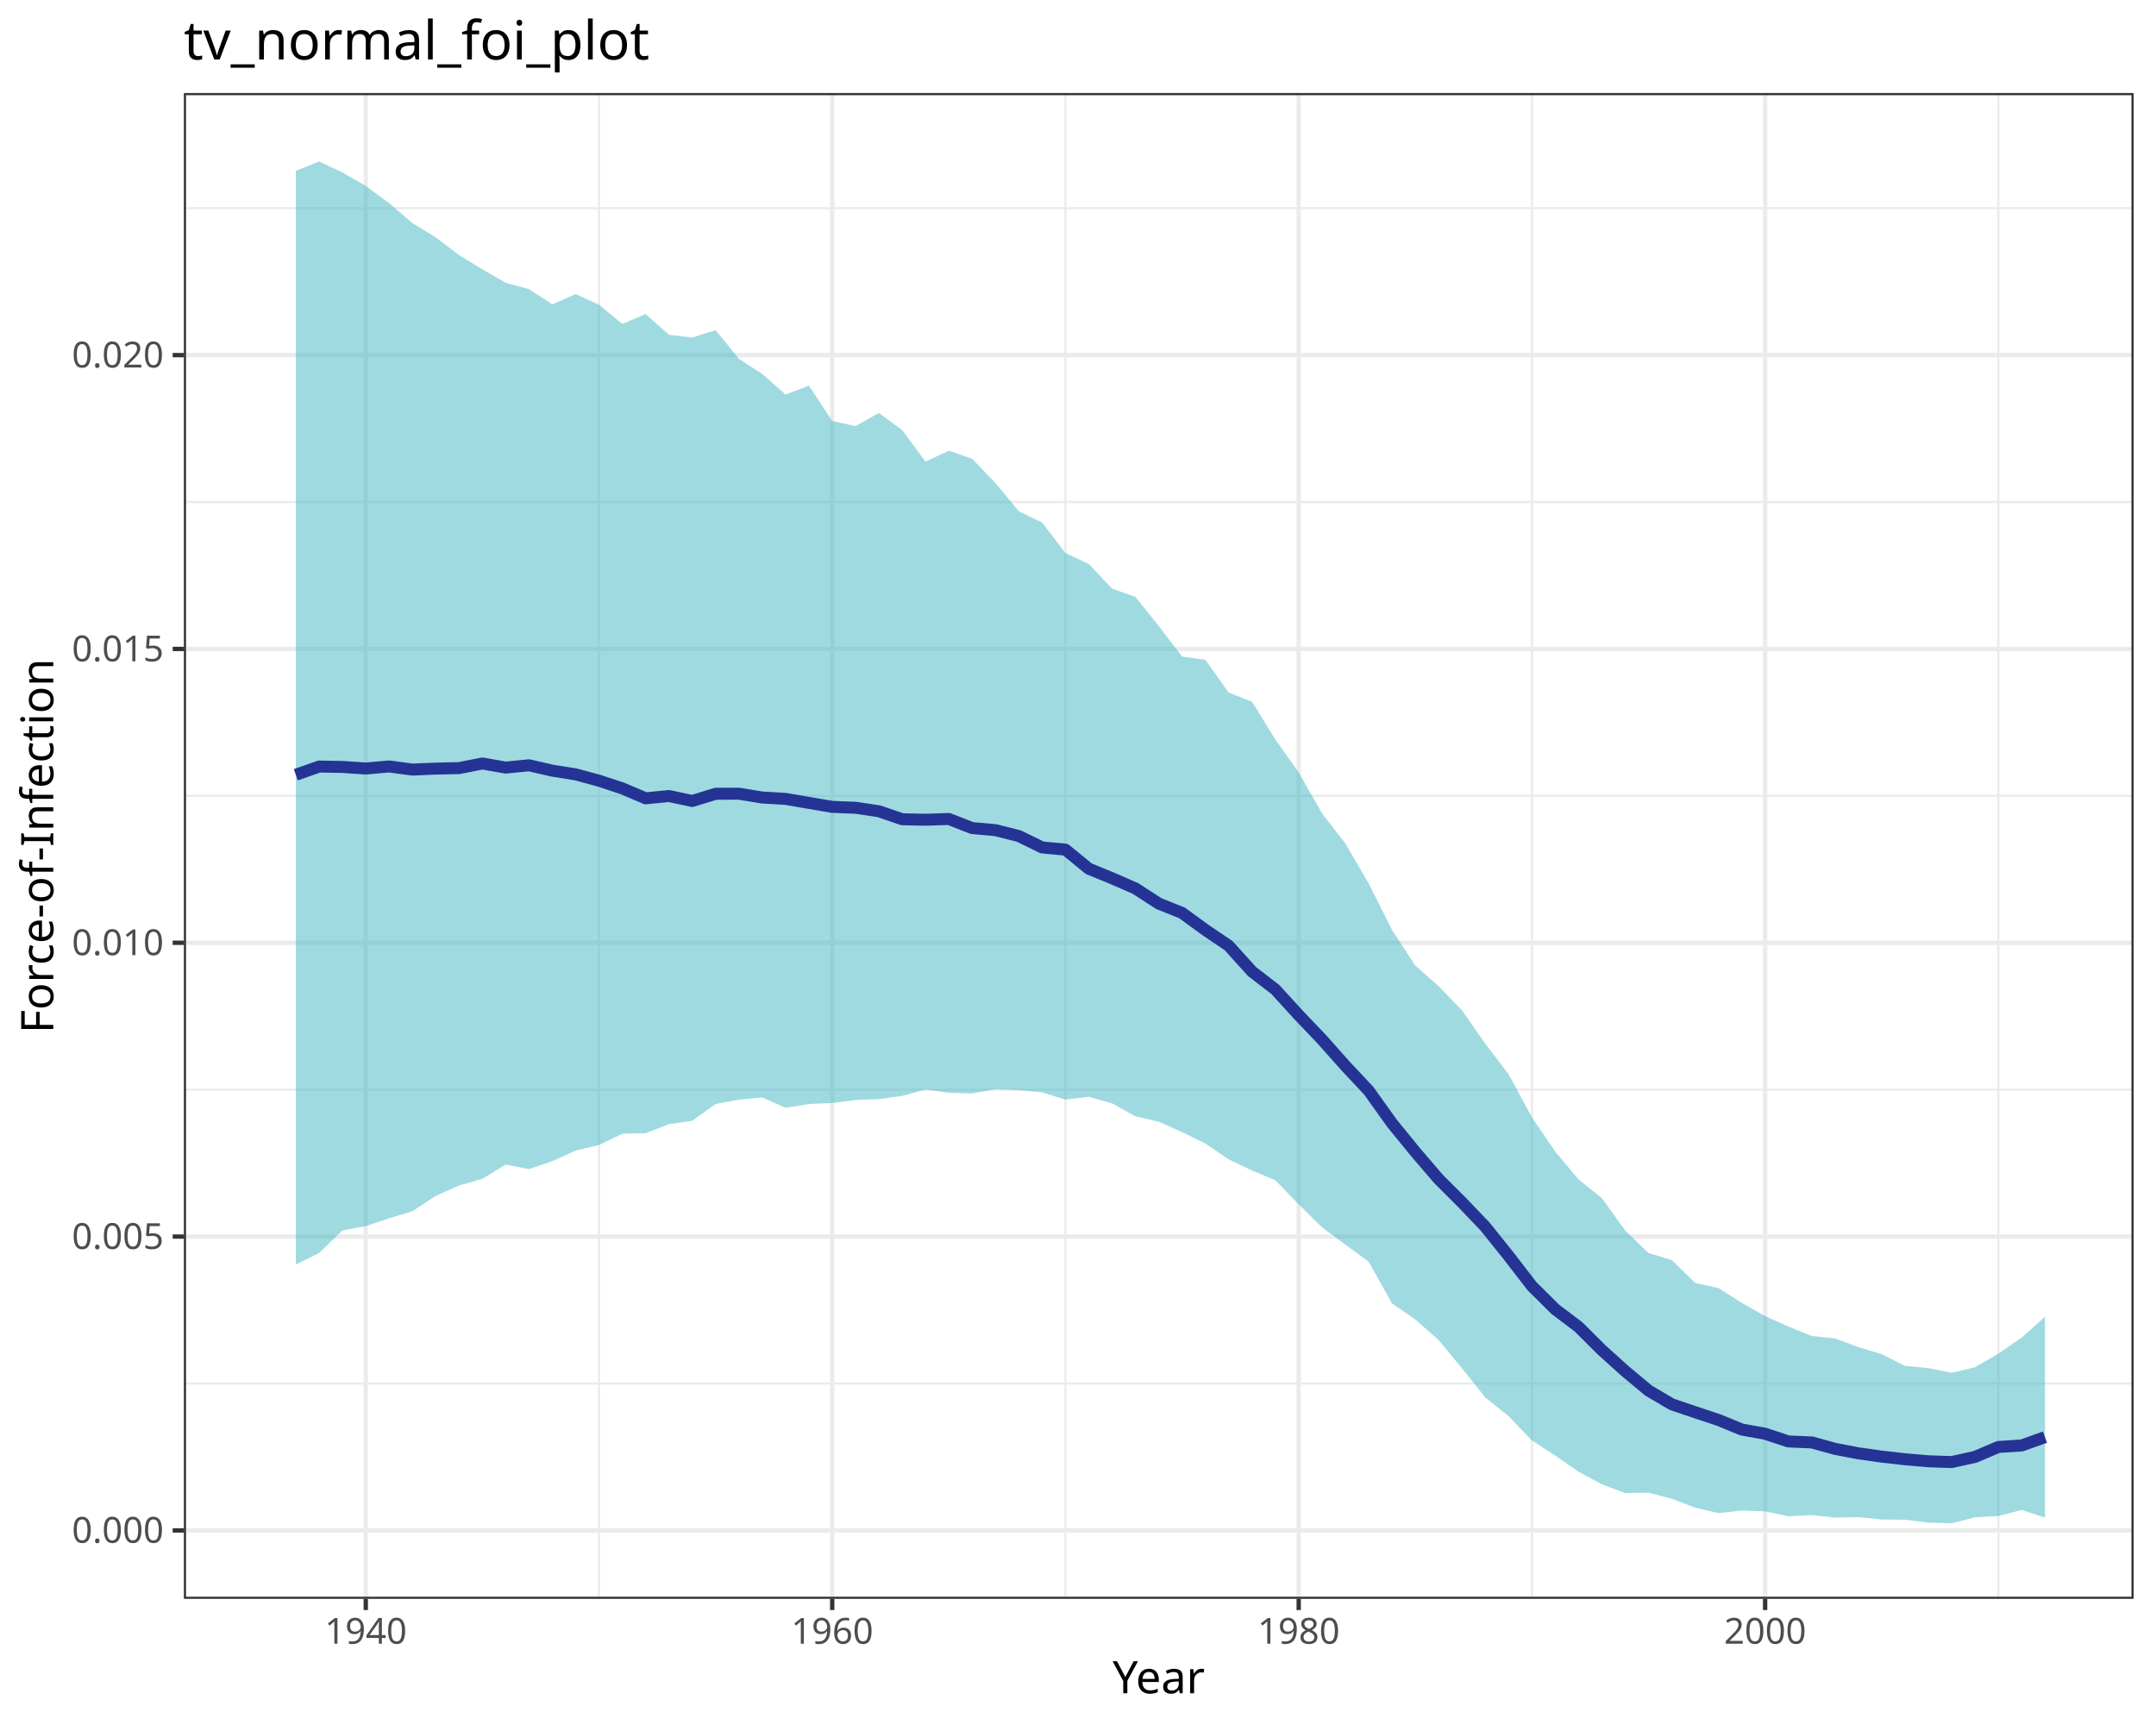
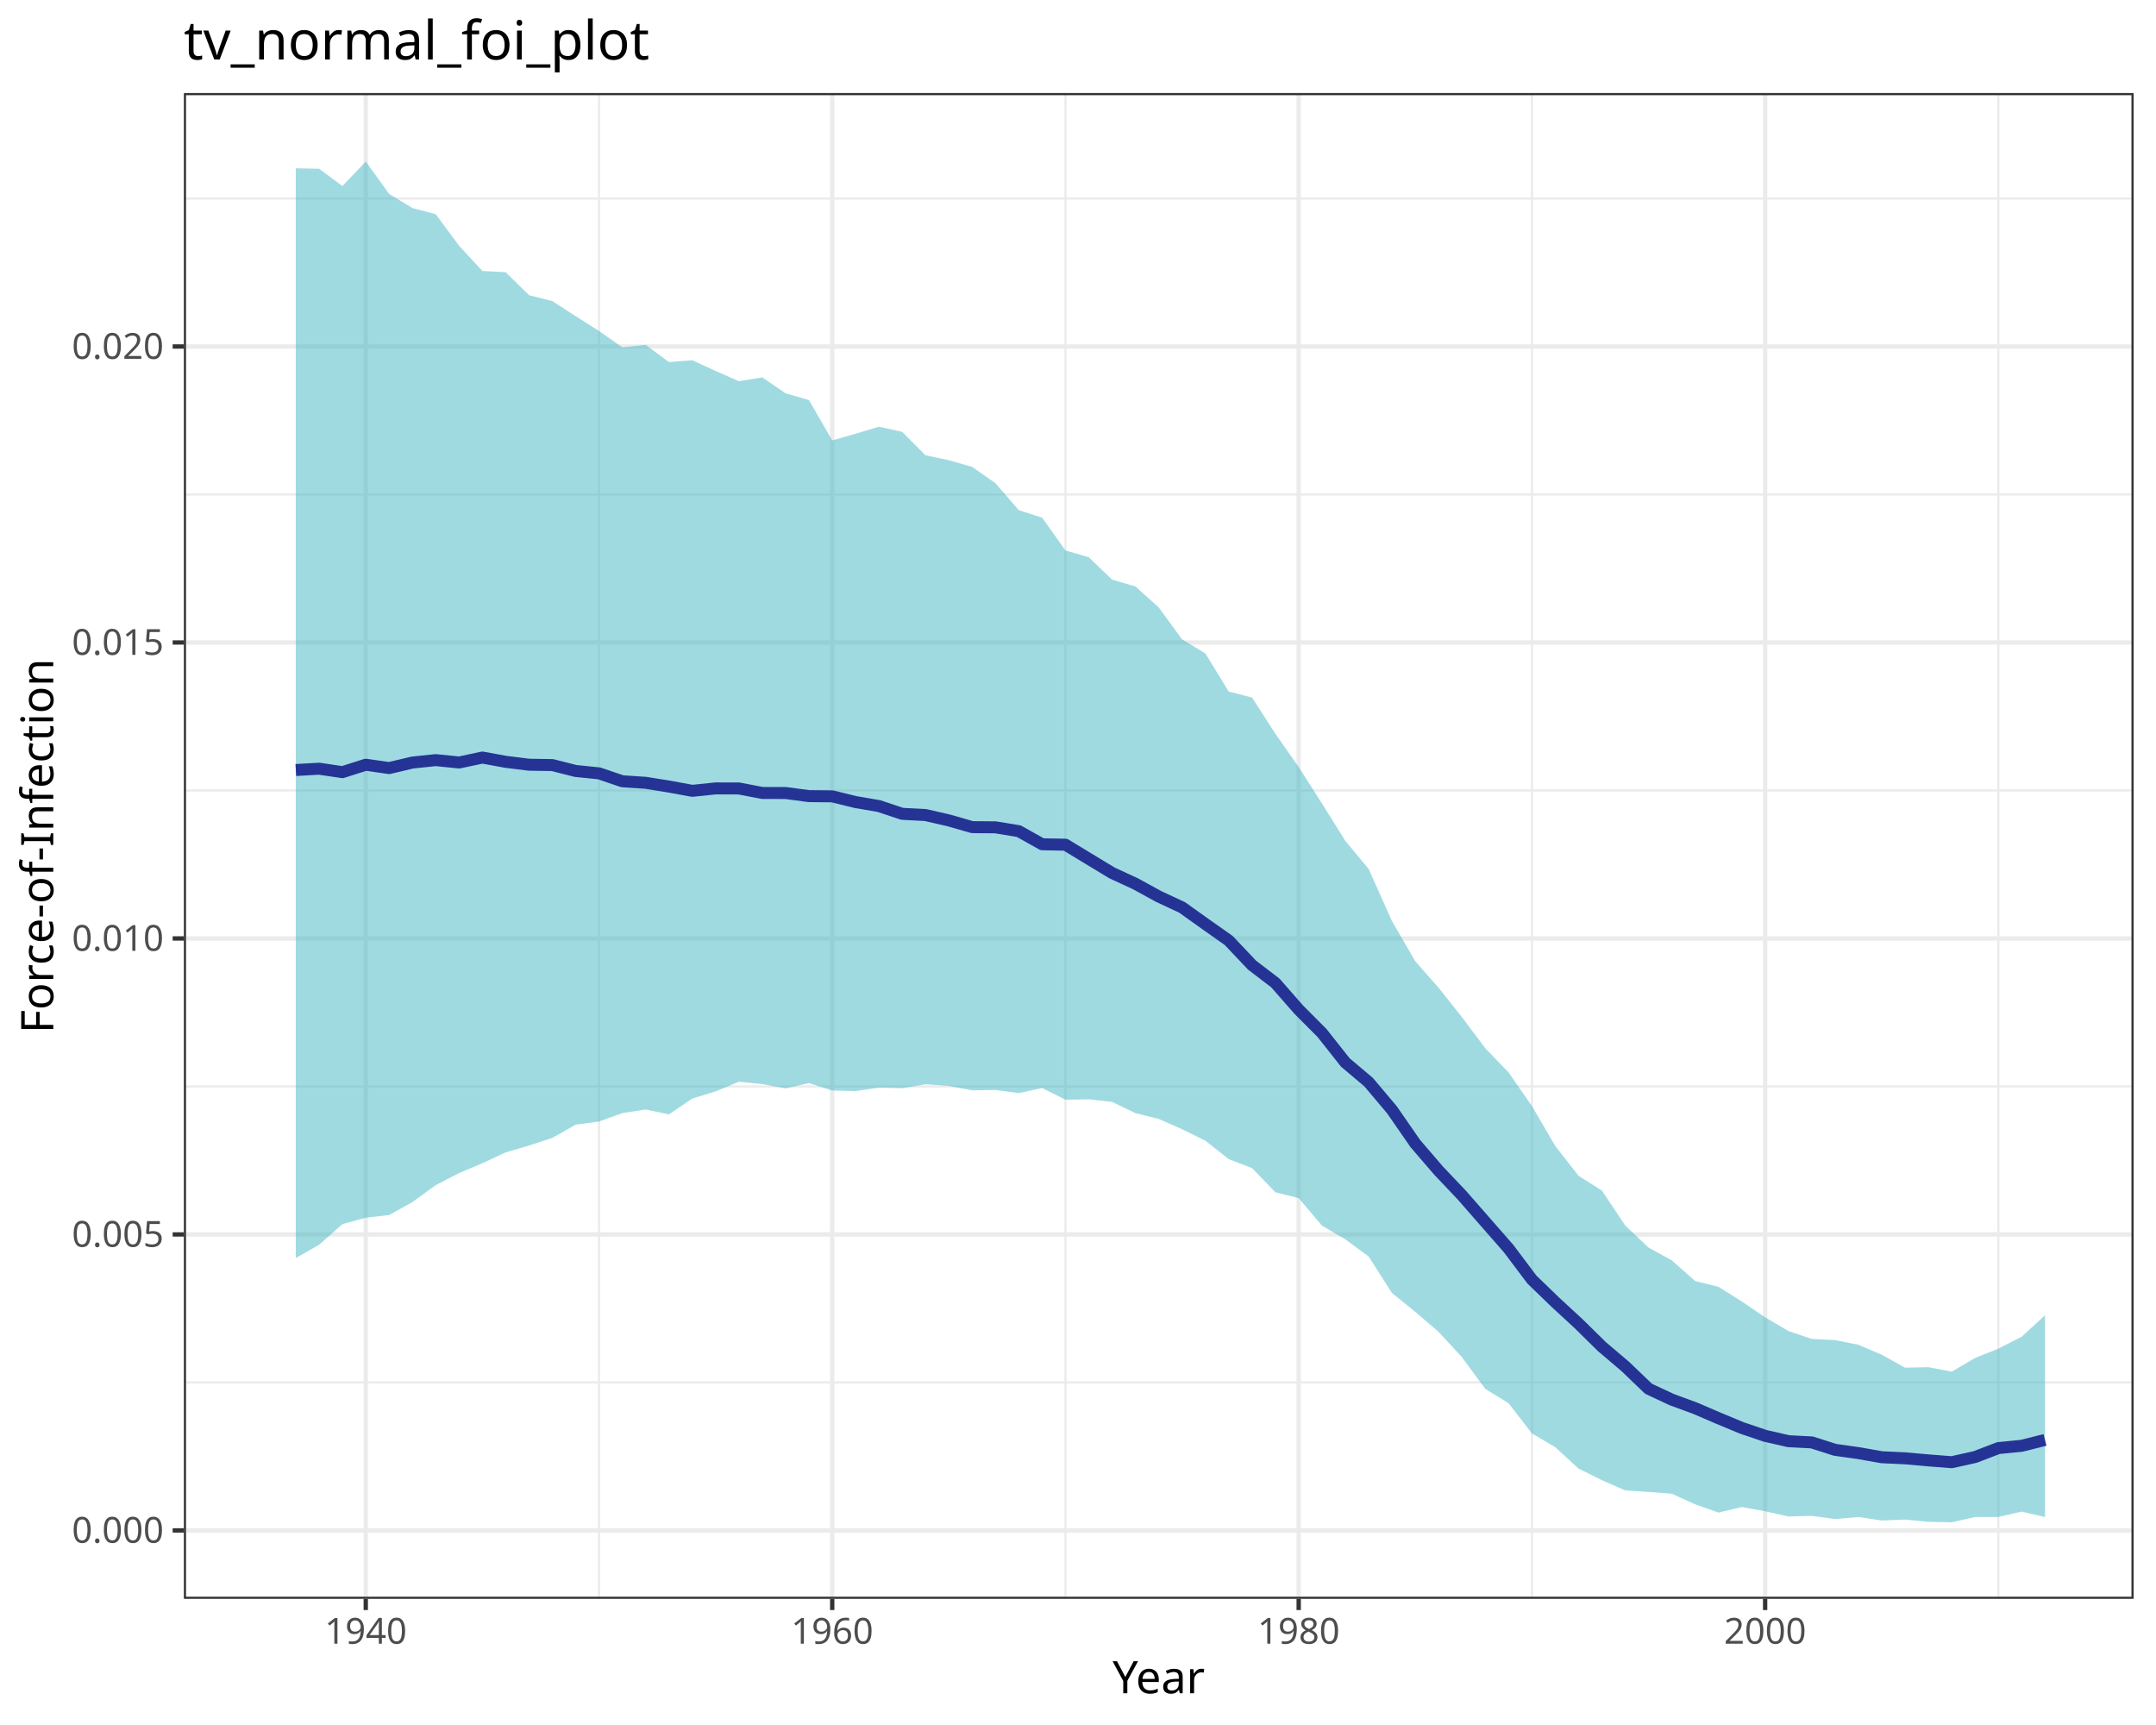
<svg xmlns="http://www.w3.org/2000/svg" class="svglite" data-engine-version="2.0" width="720.00pt" height="576.00pt" viewBox="0 0 720.00 576.00">
  <defs>
    <style type="text/css">
    .svglite line, .svglite polyline, .svglite polygon, .svglite path, .svglite rect, .svglite circle {
      fill: none;
      stroke: #000000;
      stroke-linecap: round;
      stroke-linejoin: round;
      stroke-miterlimit: 10.00;
    }
  </style>
  </defs>
  <rect width="100%" height="100%" style="stroke: none; fill: #FFFFFF;" />
  <defs>
    <clipPath id="cpMC4wMHw3MjAuMDB8MC4wMHw1NzYuMDA=">
      <rect x="0.00" y="0.00" width="720.00" height="576.00" />
    </clipPath>
  </defs>
  <g clip-path="url(#cpMC4wMHw3MjAuMDB8MC4wMHw1NzYuMDA=)">
    <rect x="0.00" y="0.00" width="720.00" height="576.00" style="stroke-width: 1.45; stroke: #FFFFFF; fill: #FFFFFF;" />
  </g>
  <defs>
    <clipPath id="cpNjEuNDB8NzEyLjUzfDMxLjA3fDUzMy44OA==">
      <rect x="61.40" y="31.07" width="651.13" height="502.81" />
    </clipPath>
  </defs>
  <g clip-path="url(#cpNjEuNDB8NzEyLjUzfDMxLjA3fDUzMy44OA==)">
    <rect x="61.40" y="31.07" width="651.13" height="502.81" style="stroke-width: 1.45; stroke: none; fill: #FFFFFF;" />
-     <polyline points="61.40,461.97 712.53,461.97 " style="stroke-width: 0.73; stroke: #EBEBEB; stroke-linecap: butt;" />
-     <polyline points="61.40,363.86 712.53,363.86 " style="stroke-width: 0.73; stroke: #EBEBEB; stroke-linecap: butt;" />
-     <polyline points="61.40,265.75 712.53,265.75 " style="stroke-width: 0.73; stroke: #EBEBEB; stroke-linecap: butt;" />
-     <polyline points="61.40,167.63 712.53,167.63 " style="stroke-width: 0.73; stroke: #EBEBEB; stroke-linecap: butt;" />
-     <polyline points="61.40,69.52 712.53,69.52 " style="stroke-width: 0.73; stroke: #EBEBEB; stroke-linecap: butt;" />
+     <polyline points="61.40,461.61 712.53,461.61 " style="stroke-width: 0.73; stroke: #EBEBEB; stroke-linecap: butt;" />
+     <polyline points="61.40,362.78 712.53,362.78 " style="stroke-width: 0.73; stroke: #EBEBEB; stroke-linecap: butt;" />
+     <polyline points="61.40,263.95 712.53,263.95 " style="stroke-width: 0.73; stroke: #EBEBEB; stroke-linecap: butt;" />
+     <polyline points="61.40,165.12 712.53,165.12 " style="stroke-width: 0.73; stroke: #EBEBEB; stroke-linecap: butt;" />
+     <polyline points="61.40,66.29 712.53,66.29 " style="stroke-width: 0.73; stroke: #EBEBEB; stroke-linecap: butt;" />
    <polyline points="200.04,533.88 200.04,31.07 " style="stroke-width: 0.73; stroke: #EBEBEB; stroke-linecap: butt;" />
    <polyline points="355.81,533.88 355.81,31.07 " style="stroke-width: 0.73; stroke: #EBEBEB; stroke-linecap: butt;" />
    <polyline points="511.58,533.88 511.58,31.07 " style="stroke-width: 0.73; stroke: #EBEBEB; stroke-linecap: butt;" />
    <polyline points="667.35,533.88 667.35,31.07 " style="stroke-width: 0.73; stroke: #EBEBEB; stroke-linecap: butt;" />
    <polyline points="61.40,511.03 712.53,511.03 " style="stroke-width: 1.45; stroke: #EBEBEB; stroke-linecap: butt;" />
-     <polyline points="61.40,412.91 712.53,412.91 " style="stroke-width: 1.45; stroke: #EBEBEB; stroke-linecap: butt;" />
-     <polyline points="61.40,314.80 712.53,314.80 " style="stroke-width: 1.45; stroke: #EBEBEB; stroke-linecap: butt;" />
-     <polyline points="61.40,216.69 712.53,216.69 " style="stroke-width: 1.45; stroke: #EBEBEB; stroke-linecap: butt;" />
-     <polyline points="61.40,118.58 712.53,118.58 " style="stroke-width: 1.45; stroke: #EBEBEB; stroke-linecap: butt;" />
+     <polyline points="61.40,412.20 712.53,412.20 " style="stroke-width: 1.45; stroke: #EBEBEB; stroke-linecap: butt;" />
+     <polyline points="61.40,313.36 712.53,313.36 " style="stroke-width: 1.45; stroke: #EBEBEB; stroke-linecap: butt;" />
+     <polyline points="61.40,214.53 712.53,214.53 " style="stroke-width: 1.45; stroke: #EBEBEB; stroke-linecap: butt;" />
+     <polyline points="61.40,115.70 712.53,115.70 " style="stroke-width: 1.45; stroke: #EBEBEB; stroke-linecap: butt;" />
    <polyline points="122.15,533.88 122.15,31.07 " style="stroke-width: 1.45; stroke: #EBEBEB; stroke-linecap: butt;" />
    <polyline points="277.92,533.88 277.92,31.07 " style="stroke-width: 1.45; stroke: #EBEBEB; stroke-linecap: butt;" />
    <polyline points="433.70,533.88 433.70,31.07 " style="stroke-width: 1.45; stroke: #EBEBEB; stroke-linecap: butt;" />
    <polyline points="589.47,533.88 589.47,31.07 " style="stroke-width: 1.45; stroke: #EBEBEB; stroke-linecap: butt;" />
-     <polygon points="98.79,57.03 106.57,53.92 114.36,57.58 122.15,62.09 129.94,67.81 137.73,74.51 145.52,79.26 153.31,85.18 161.10,89.95 168.88,94.42 176.67,96.54 184.46,101.63 192.25,98.18 200.04,101.76 207.83,108.17 215.62,104.88 223.40,111.79 231.19,112.69 238.98,110.23 246.77,119.81 254.56,124.88 262.35,131.75 270.14,128.77 277.92,140.58 285.71,142.26 293.50,137.88 301.29,143.61 309.08,154.14 316.87,150.48 324.66,153.20 332.44,161.31 340.23,170.69 348.02,174.48 355.81,184.67 363.60,188.33 371.39,196.55 379.18,199.31 386.96,209.03 394.75,219.23 402.54,220.32 410.33,231.26 418.12,234.32 425.91,246.93 433.70,257.91 441.48,271.57 449.27,281.63 457.06,294.98 464.85,310.49 472.64,322.43 480.43,329.29 488.22,337.34 496.00,348.48 503.79,358.70 511.58,373.03 519.37,384.53 527.16,393.83 534.95,400.07 542.74,410.88 550.53,418.40 558.31,420.75 566.10,428.38 573.89,430.12 581.68,435.03 589.47,439.49 597.26,442.95 605.05,446.12 612.83,446.93 620.62,449.82 628.41,452.18 636.20,456.10 643.99,456.82 651.78,458.40 659.57,456.53 667.35,451.99 675.14,446.65 682.93,439.67 682.93,506.75 675.14,504.19 667.35,506.22 659.57,506.64 651.78,508.64 643.99,508.42 636.20,507.46 628.41,507.39 620.62,506.59 612.83,506.74 605.05,505.91 597.26,506.31 589.47,504.66 581.68,504.38 573.89,505.26 566.10,503.41 558.31,500.47 550.53,498.42 542.74,498.56 534.95,495.64 527.16,491.42 519.37,486.04 511.58,480.99 503.79,472.87 496.00,466.63 488.22,456.88 480.43,447.47 472.64,440.59 464.85,435.22 457.06,421.29 449.27,415.59 441.48,409.80 433.70,402.15 425.91,394.12 418.12,390.84 410.33,387.14 402.54,381.84 394.75,378.02 386.96,374.58 379.18,372.75 371.39,368.42 363.60,366.23 355.81,367.18 348.02,364.76 340.23,364.00 332.44,363.69 324.66,365.11 316.87,364.89 309.08,363.81 301.29,365.94 293.50,367.00 285.71,367.31 277.92,368.32 270.14,368.64 262.35,369.91 254.56,366.47 246.77,367.19 238.98,368.64 231.19,374.24 223.40,375.37 215.62,378.38 207.83,378.56 200.04,382.33 192.25,384.19 184.46,387.73 176.67,390.38 168.88,388.86 161.10,393.62 153.31,395.85 145.52,399.31 137.73,404.44 129.94,406.82 122.15,409.39 114.36,410.86 106.57,418.38 98.79,422.25 " style="stroke-width: 0.00; stroke: none; stroke-linecap: butt; fill: #41B6C4; fill-opacity: 0.50;" />
-     <polyline points="98.79,57.03 106.57,53.92 114.36,57.58 122.15,62.09 129.94,67.81 137.73,74.51 145.52,79.26 153.31,85.18 161.10,89.95 168.88,94.42 176.67,96.54 184.46,101.63 192.25,98.18 200.04,101.76 207.83,108.17 215.62,104.88 223.40,111.79 231.19,112.69 238.98,110.23 246.77,119.81 254.56,124.88 262.35,131.75 270.14,128.77 277.92,140.58 285.71,142.26 293.50,137.88 301.29,143.61 309.08,154.14 316.87,150.48 324.66,153.20 332.44,161.31 340.23,170.69 348.02,174.48 355.81,184.67 363.60,188.33 371.39,196.55 379.18,199.31 386.96,209.03 394.75,219.23 402.54,220.32 410.33,231.26 418.12,234.32 425.91,246.93 433.70,257.91 441.48,271.57 449.27,281.63 457.06,294.98 464.85,310.49 472.64,322.43 480.43,329.29 488.22,337.34 496.00,348.48 503.79,358.70 511.58,373.03 519.37,384.53 527.16,393.83 534.95,400.07 542.74,410.88 550.53,418.40 558.31,420.75 566.10,428.38 573.89,430.12 581.68,435.03 589.47,439.49 597.26,442.95 605.05,446.12 612.83,446.93 620.62,449.82 628.41,452.18 636.20,456.10 643.99,456.82 651.78,458.40 659.57,456.53 667.35,451.99 675.14,446.65 682.93,439.67 " style="stroke-width: 1.07; stroke: none; stroke-linecap: butt;" />
-     <polyline points="682.93,506.75 675.14,504.19 667.35,506.22 659.57,506.64 651.78,508.64 643.99,508.42 636.20,507.46 628.41,507.39 620.62,506.59 612.83,506.74 605.05,505.91 597.26,506.31 589.47,504.66 581.68,504.38 573.89,505.26 566.10,503.41 558.31,500.47 550.53,498.42 542.74,498.56 534.95,495.64 527.16,491.42 519.37,486.04 511.58,480.99 503.79,472.87 496.00,466.63 488.22,456.88 480.43,447.47 472.64,440.59 464.85,435.22 457.06,421.29 449.27,415.59 441.48,409.80 433.70,402.15 425.91,394.12 418.12,390.84 410.33,387.14 402.54,381.84 394.75,378.02 386.96,374.58 379.18,372.75 371.39,368.42 363.60,366.23 355.81,367.18 348.02,364.76 340.23,364.00 332.44,363.69 324.66,365.11 316.87,364.89 309.08,363.81 301.29,365.94 293.50,367.00 285.71,367.31 277.92,368.32 270.14,368.64 262.35,369.91 254.56,366.47 246.77,367.19 238.98,368.64 231.19,374.24 223.40,375.37 215.62,378.38 207.83,378.56 200.04,382.33 192.25,384.19 184.46,387.73 176.67,390.38 168.88,388.86 161.10,393.62 153.31,395.85 145.52,399.31 137.73,404.44 129.94,406.82 122.15,409.39 114.36,410.86 106.57,418.38 98.79,422.25 " style="stroke-width: 1.07; stroke: none; stroke-linecap: butt;" />
-     <polyline points="98.79,258.71 106.57,255.96 114.36,256.09 122.15,256.62 129.94,255.93 137.73,256.97 145.52,256.65 153.31,256.48 161.10,254.94 168.88,256.31 176.67,255.54 184.46,257.33 192.25,258.57 200.04,260.69 207.83,263.26 215.62,266.57 223.40,265.80 231.19,267.46 238.98,265.05 246.77,265.03 254.56,266.30 262.35,266.76 270.14,268.10 277.92,269.43 285.71,269.72 293.50,270.89 301.29,273.56 309.08,273.72 316.87,273.47 324.66,276.51 332.44,277.20 340.23,279.17 348.02,282.97 355.81,283.70 363.60,290.08 371.39,293.27 379.18,296.67 386.96,301.71 394.75,304.84 402.54,310.52 410.33,315.79 418.12,324.42 425.91,330.41 433.70,338.95 441.48,347.10 449.27,355.86 457.06,364.17 464.85,375.06 472.64,384.62 480.43,393.70 488.22,401.47 496.00,409.62 503.79,419.34 511.58,429.44 519.37,437.18 527.16,443.07 534.95,450.83 542.74,457.84 550.53,464.33 558.31,468.92 566.10,471.56 573.89,474.15 581.68,477.34 589.47,478.75 597.26,481.32 605.05,481.65 612.83,483.79 620.62,485.29 628.41,486.38 636.20,487.27 643.99,487.94 651.78,488.20 659.57,486.47 667.35,483.16 675.14,482.66 682.93,479.88 " style="stroke-width: 4.00; stroke: #253494; stroke-linecap: butt;" />
+     <polygon points="98.79,56.20 106.57,56.36 114.36,62.12 122.15,53.92 129.94,64.73 137.73,69.47 145.52,71.53 153.31,82.06 161.10,90.49 168.88,90.89 176.67,98.58 184.46,100.54 192.25,105.58 200.04,110.52 207.83,115.98 215.62,115.16 223.40,120.88 231.19,120.30 238.98,123.88 246.77,127.29 254.56,126.02 262.35,131.33 270.14,133.59 277.92,147.05 285.71,144.84 293.50,142.49 301.29,144.20 309.08,152.02 316.87,153.67 324.66,155.91 332.44,161.36 340.23,170.36 348.02,172.85 355.81,183.80 363.60,186.08 371.39,193.54 379.18,195.82 386.96,202.83 394.75,213.48 402.54,218.20 410.33,230.91 418.12,232.92 425.91,245.00 433.70,256.12 441.48,268.31 449.27,280.78 457.06,290.16 464.85,307.56 472.64,321.00 480.43,329.84 488.22,339.64 496.00,350.01 503.79,358.09 511.58,369.31 519.37,382.64 527.16,392.62 534.95,397.53 542.74,409.22 550.53,416.58 558.31,420.86 566.10,427.77 573.89,429.68 581.68,434.58 589.47,439.87 597.26,444.46 605.05,447.09 612.83,447.48 620.62,449.04 628.41,452.37 636.20,456.69 643.99,456.52 651.78,458.02 659.57,453.45 667.35,450.34 675.14,446.34 682.93,439.19 682.93,506.56 675.14,504.74 667.35,506.53 659.57,506.55 651.78,508.32 643.99,508.16 636.20,507.40 628.41,507.71 620.62,506.55 612.83,507.23 605.05,506.16 597.26,506.38 589.47,504.64 581.68,503.21 573.89,505.07 566.10,502.32 558.31,498.77 550.53,498.17 542.74,497.67 534.95,494.24 527.16,490.38 519.37,483.23 511.58,478.63 503.79,468.55 496.00,463.75 488.22,453.19 480.43,444.73 472.64,438.05 464.85,431.75 457.06,419.56 449.27,413.82 441.48,409.26 433.70,400.07 425.91,398.11 418.12,390.04 410.33,387.05 402.54,380.89 394.75,377.06 386.96,373.62 379.18,371.70 371.39,367.93 363.60,367.07 355.81,367.21 348.02,363.32 340.23,365.00 332.44,363.96 324.66,364.08 316.87,362.61 309.08,362.06 301.29,363.36 293.50,363.17 285.71,364.33 277.92,364.13 270.14,361.66 262.35,363.42 254.56,361.98 246.77,361.20 238.98,364.43 231.19,366.81 223.40,372.12 215.62,370.47 207.83,371.67 200.04,374.49 192.25,375.54 184.46,379.96 176.67,382.50 168.88,384.79 161.10,388.42 153.31,391.70 145.52,395.72 137.73,401.39 129.94,405.71 122.15,406.61 114.36,408.74 106.57,415.64 98.79,420.06 " style="stroke-width: 0.00; stroke: none; stroke-linecap: butt; fill: #41B6C4; fill-opacity: 0.50;" />
+     <polyline points="98.79,56.20 106.57,56.36 114.36,62.12 122.15,53.92 129.94,64.73 137.73,69.47 145.52,71.53 153.31,82.06 161.10,90.49 168.88,90.89 176.67,98.58 184.46,100.54 192.25,105.58 200.04,110.52 207.83,115.98 215.62,115.16 223.40,120.88 231.19,120.30 238.98,123.88 246.77,127.29 254.56,126.02 262.35,131.33 270.14,133.59 277.92,147.05 285.71,144.84 293.50,142.49 301.29,144.20 309.08,152.02 316.87,153.67 324.66,155.91 332.44,161.36 340.23,170.36 348.02,172.85 355.81,183.80 363.60,186.08 371.39,193.54 379.18,195.82 386.96,202.83 394.75,213.48 402.54,218.20 410.33,230.91 418.12,232.92 425.91,245.00 433.70,256.12 441.48,268.31 449.27,280.78 457.06,290.16 464.85,307.56 472.64,321.00 480.43,329.84 488.22,339.64 496.00,350.01 503.79,358.09 511.58,369.31 519.37,382.64 527.16,392.62 534.95,397.53 542.74,409.22 550.53,416.58 558.31,420.86 566.10,427.77 573.89,429.68 581.68,434.58 589.47,439.87 597.26,444.46 605.05,447.09 612.83,447.48 620.62,449.04 628.41,452.37 636.20,456.69 643.99,456.52 651.78,458.02 659.57,453.45 667.35,450.34 675.14,446.34 682.93,439.19 " style="stroke-width: 1.07; stroke: none; stroke-linecap: butt;" />
+     <polyline points="682.93,506.56 675.14,504.74 667.35,506.53 659.57,506.55 651.78,508.32 643.99,508.16 636.20,507.40 628.41,507.71 620.62,506.55 612.83,507.23 605.05,506.16 597.26,506.38 589.47,504.64 581.68,503.21 573.89,505.07 566.10,502.32 558.31,498.77 550.53,498.17 542.74,497.67 534.95,494.24 527.16,490.38 519.37,483.23 511.58,478.63 503.79,468.55 496.00,463.75 488.22,453.19 480.43,444.73 472.64,438.05 464.85,431.75 457.06,419.56 449.27,413.82 441.48,409.26 433.70,400.07 425.91,398.11 418.12,390.04 410.33,387.05 402.54,380.89 394.75,377.06 386.96,373.62 379.18,371.70 371.39,367.93 363.60,367.07 355.81,367.21 348.02,363.32 340.23,365.00 332.44,363.96 324.66,364.08 316.87,362.61 309.08,362.06 301.29,363.36 293.50,363.17 285.71,364.33 277.92,364.13 270.14,361.66 262.35,363.42 254.56,361.98 246.77,361.20 238.98,364.43 231.19,366.81 223.40,372.12 215.62,370.47 207.83,371.67 200.04,374.49 192.25,375.54 184.46,379.96 176.67,382.50 168.88,384.79 161.10,388.42 153.31,391.70 145.52,395.72 137.73,401.39 129.94,405.71 122.15,406.61 114.36,408.74 106.57,415.64 98.79,420.06 " style="stroke-width: 1.07; stroke: none; stroke-linecap: butt;" />
+     <polyline points="98.79,257.12 106.57,256.68 114.36,257.83 122.15,255.35 129.94,256.47 137.73,254.63 145.52,253.81 153.31,254.61 161.10,252.96 168.88,254.38 176.67,255.35 184.46,255.47 192.25,257.44 200.04,258.23 207.83,260.88 215.62,261.39 223.40,262.64 231.19,264.07 238.98,263.26 246.77,263.28 254.56,264.78 262.35,264.80 270.14,265.84 277.92,265.91 285.71,267.82 293.50,269.15 301.29,271.75 309.08,272.16 316.87,273.95 324.66,276.19 332.44,276.26 340.23,277.54 348.02,281.91 355.81,282.06 363.60,286.79 371.39,291.50 379.18,295.10 386.96,299.36 394.75,302.99 402.54,308.55 410.33,314.04 418.12,322.27 425.91,328.22 433.70,337.11 441.48,344.92 449.27,354.77 457.06,361.35 464.85,370.59 472.64,381.84 480.43,390.90 488.22,399.11 496.00,408.01 503.79,416.90 511.58,427.26 519.37,434.79 527.16,441.98 534.95,449.65 542.74,456.26 550.53,463.73 558.31,467.36 566.10,470.22 573.89,473.57 581.68,476.81 589.47,479.44 597.26,481.23 605.05,481.64 612.83,484.12 620.62,485.21 628.41,486.59 636.20,486.95 643.99,487.64 651.78,488.25 659.57,486.52 667.35,483.54 675.14,482.77 682.93,480.81 " style="stroke-width: 4.00; stroke: #253494; stroke-linecap: butt;" />
    <rect x="61.40" y="31.07" width="651.13" height="502.81" style="stroke-width: 1.45; stroke: #333333;" />
  </g>
  <g clip-path="url(#cpMC4wMHw3MjAuMDB8MC4wMHw1NzYuMDA=)">
    <text x="54.68" y="515.15" text-anchor="end" style="font-size: 12.00px; fill: #4D4D4D; font-family: sans;" textLength="30.03px" lengthAdjust="spacingAndGlyphs">0.000</text>
-     <text x="54.68" y="417.04" text-anchor="end" style="font-size: 12.00px; fill: #4D4D4D; font-family: sans;" textLength="30.03px" lengthAdjust="spacingAndGlyphs">0.005</text>
-     <text x="54.68" y="318.93" text-anchor="end" style="font-size: 12.00px; fill: #4D4D4D; font-family: sans;" textLength="30.03px" lengthAdjust="spacingAndGlyphs">0.010</text>
-     <text x="54.68" y="220.82" text-anchor="end" style="font-size: 12.00px; fill: #4D4D4D; font-family: sans;" textLength="30.03px" lengthAdjust="spacingAndGlyphs">0.015</text>
-     <text x="54.68" y="122.71" text-anchor="end" style="font-size: 12.00px; fill: #4D4D4D; font-family: sans;" textLength="30.03px" lengthAdjust="spacingAndGlyphs">0.020</text>
+     <text x="54.68" y="416.32" text-anchor="end" style="font-size: 12.00px; fill: #4D4D4D; font-family: sans;" textLength="30.03px" lengthAdjust="spacingAndGlyphs">0.005</text>
+     <text x="54.68" y="317.49" text-anchor="end" style="font-size: 12.00px; fill: #4D4D4D; font-family: sans;" textLength="30.03px" lengthAdjust="spacingAndGlyphs">0.010</text>
+     <text x="54.68" y="218.66" text-anchor="end" style="font-size: 12.00px; fill: #4D4D4D; font-family: sans;" textLength="30.03px" lengthAdjust="spacingAndGlyphs">0.015</text>
+     <text x="54.68" y="119.83" text-anchor="end" style="font-size: 12.00px; fill: #4D4D4D; font-family: sans;" textLength="30.03px" lengthAdjust="spacingAndGlyphs">0.020</text>
    <polyline points="57.66,511.03 61.40,511.03 " style="stroke-width: 1.45; stroke: #333333; stroke-linecap: butt;" />
-     <polyline points="57.66,412.91 61.40,412.91 " style="stroke-width: 1.45; stroke: #333333; stroke-linecap: butt;" />
-     <polyline points="57.66,314.80 61.40,314.80 " style="stroke-width: 1.45; stroke: #333333; stroke-linecap: butt;" />
-     <polyline points="57.66,216.69 61.40,216.69 " style="stroke-width: 1.45; stroke: #333333; stroke-linecap: butt;" />
-     <polyline points="57.66,118.58 61.40,118.58 " style="stroke-width: 1.45; stroke: #333333; stroke-linecap: butt;" />
+     <polyline points="57.66,412.20 61.40,412.20 " style="stroke-width: 1.45; stroke: #333333; stroke-linecap: butt;" />
+     <polyline points="57.66,313.36 61.40,313.36 " style="stroke-width: 1.45; stroke: #333333; stroke-linecap: butt;" />
+     <polyline points="57.66,214.53 61.40,214.53 " style="stroke-width: 1.45; stroke: #333333; stroke-linecap: butt;" />
+     <polyline points="57.66,115.70 61.40,115.70 " style="stroke-width: 1.45; stroke: #333333; stroke-linecap: butt;" />
    <polyline points="122.15,537.62 122.15,533.88 " style="stroke-width: 1.45; stroke: #333333; stroke-linecap: butt;" />
    <polyline points="277.92,537.62 277.92,533.88 " style="stroke-width: 1.45; stroke: #333333; stroke-linecap: butt;" />
    <polyline points="433.70,537.62 433.70,533.88 " style="stroke-width: 1.45; stroke: #333333; stroke-linecap: butt;" />
    <polyline points="589.47,537.62 589.47,533.88 " style="stroke-width: 1.45; stroke: #333333; stroke-linecap: butt;" />
    <text x="122.15" y="548.86" text-anchor="middle" style="font-size: 12.00px; fill: #4D4D4D; font-family: sans;" textLength="26.70px" lengthAdjust="spacingAndGlyphs">1940</text>
    <text x="277.92" y="548.86" text-anchor="middle" style="font-size: 12.00px; fill: #4D4D4D; font-family: sans;" textLength="26.70px" lengthAdjust="spacingAndGlyphs">1960</text>
    <text x="433.70" y="548.86" text-anchor="middle" style="font-size: 12.00px; fill: #4D4D4D; font-family: sans;" textLength="26.70px" lengthAdjust="spacingAndGlyphs">1980</text>
    <text x="589.47" y="548.86" text-anchor="middle" style="font-size: 12.00px; fill: #4D4D4D; font-family: sans;" textLength="26.70px" lengthAdjust="spacingAndGlyphs">2000</text>
    <text x="386.96" y="565.41" text-anchor="middle" style="font-size: 15.00px; font-family: sans;" textLength="31.69px" lengthAdjust="spacingAndGlyphs">Year</text>
    <text transform="translate(17.79,282.47) rotate(-90)" text-anchor="middle" style="font-size: 15.00px; font-family: sans;" textLength="117.56px" lengthAdjust="spacingAndGlyphs">Force-of-Infection</text>
    <text x="61.40" y="19.86" style="font-size: 18.00px; font-family: sans;" textLength="147.10px" lengthAdjust="spacingAndGlyphs">tv_normal_foi_plot</text>
  </g>
</svg>
